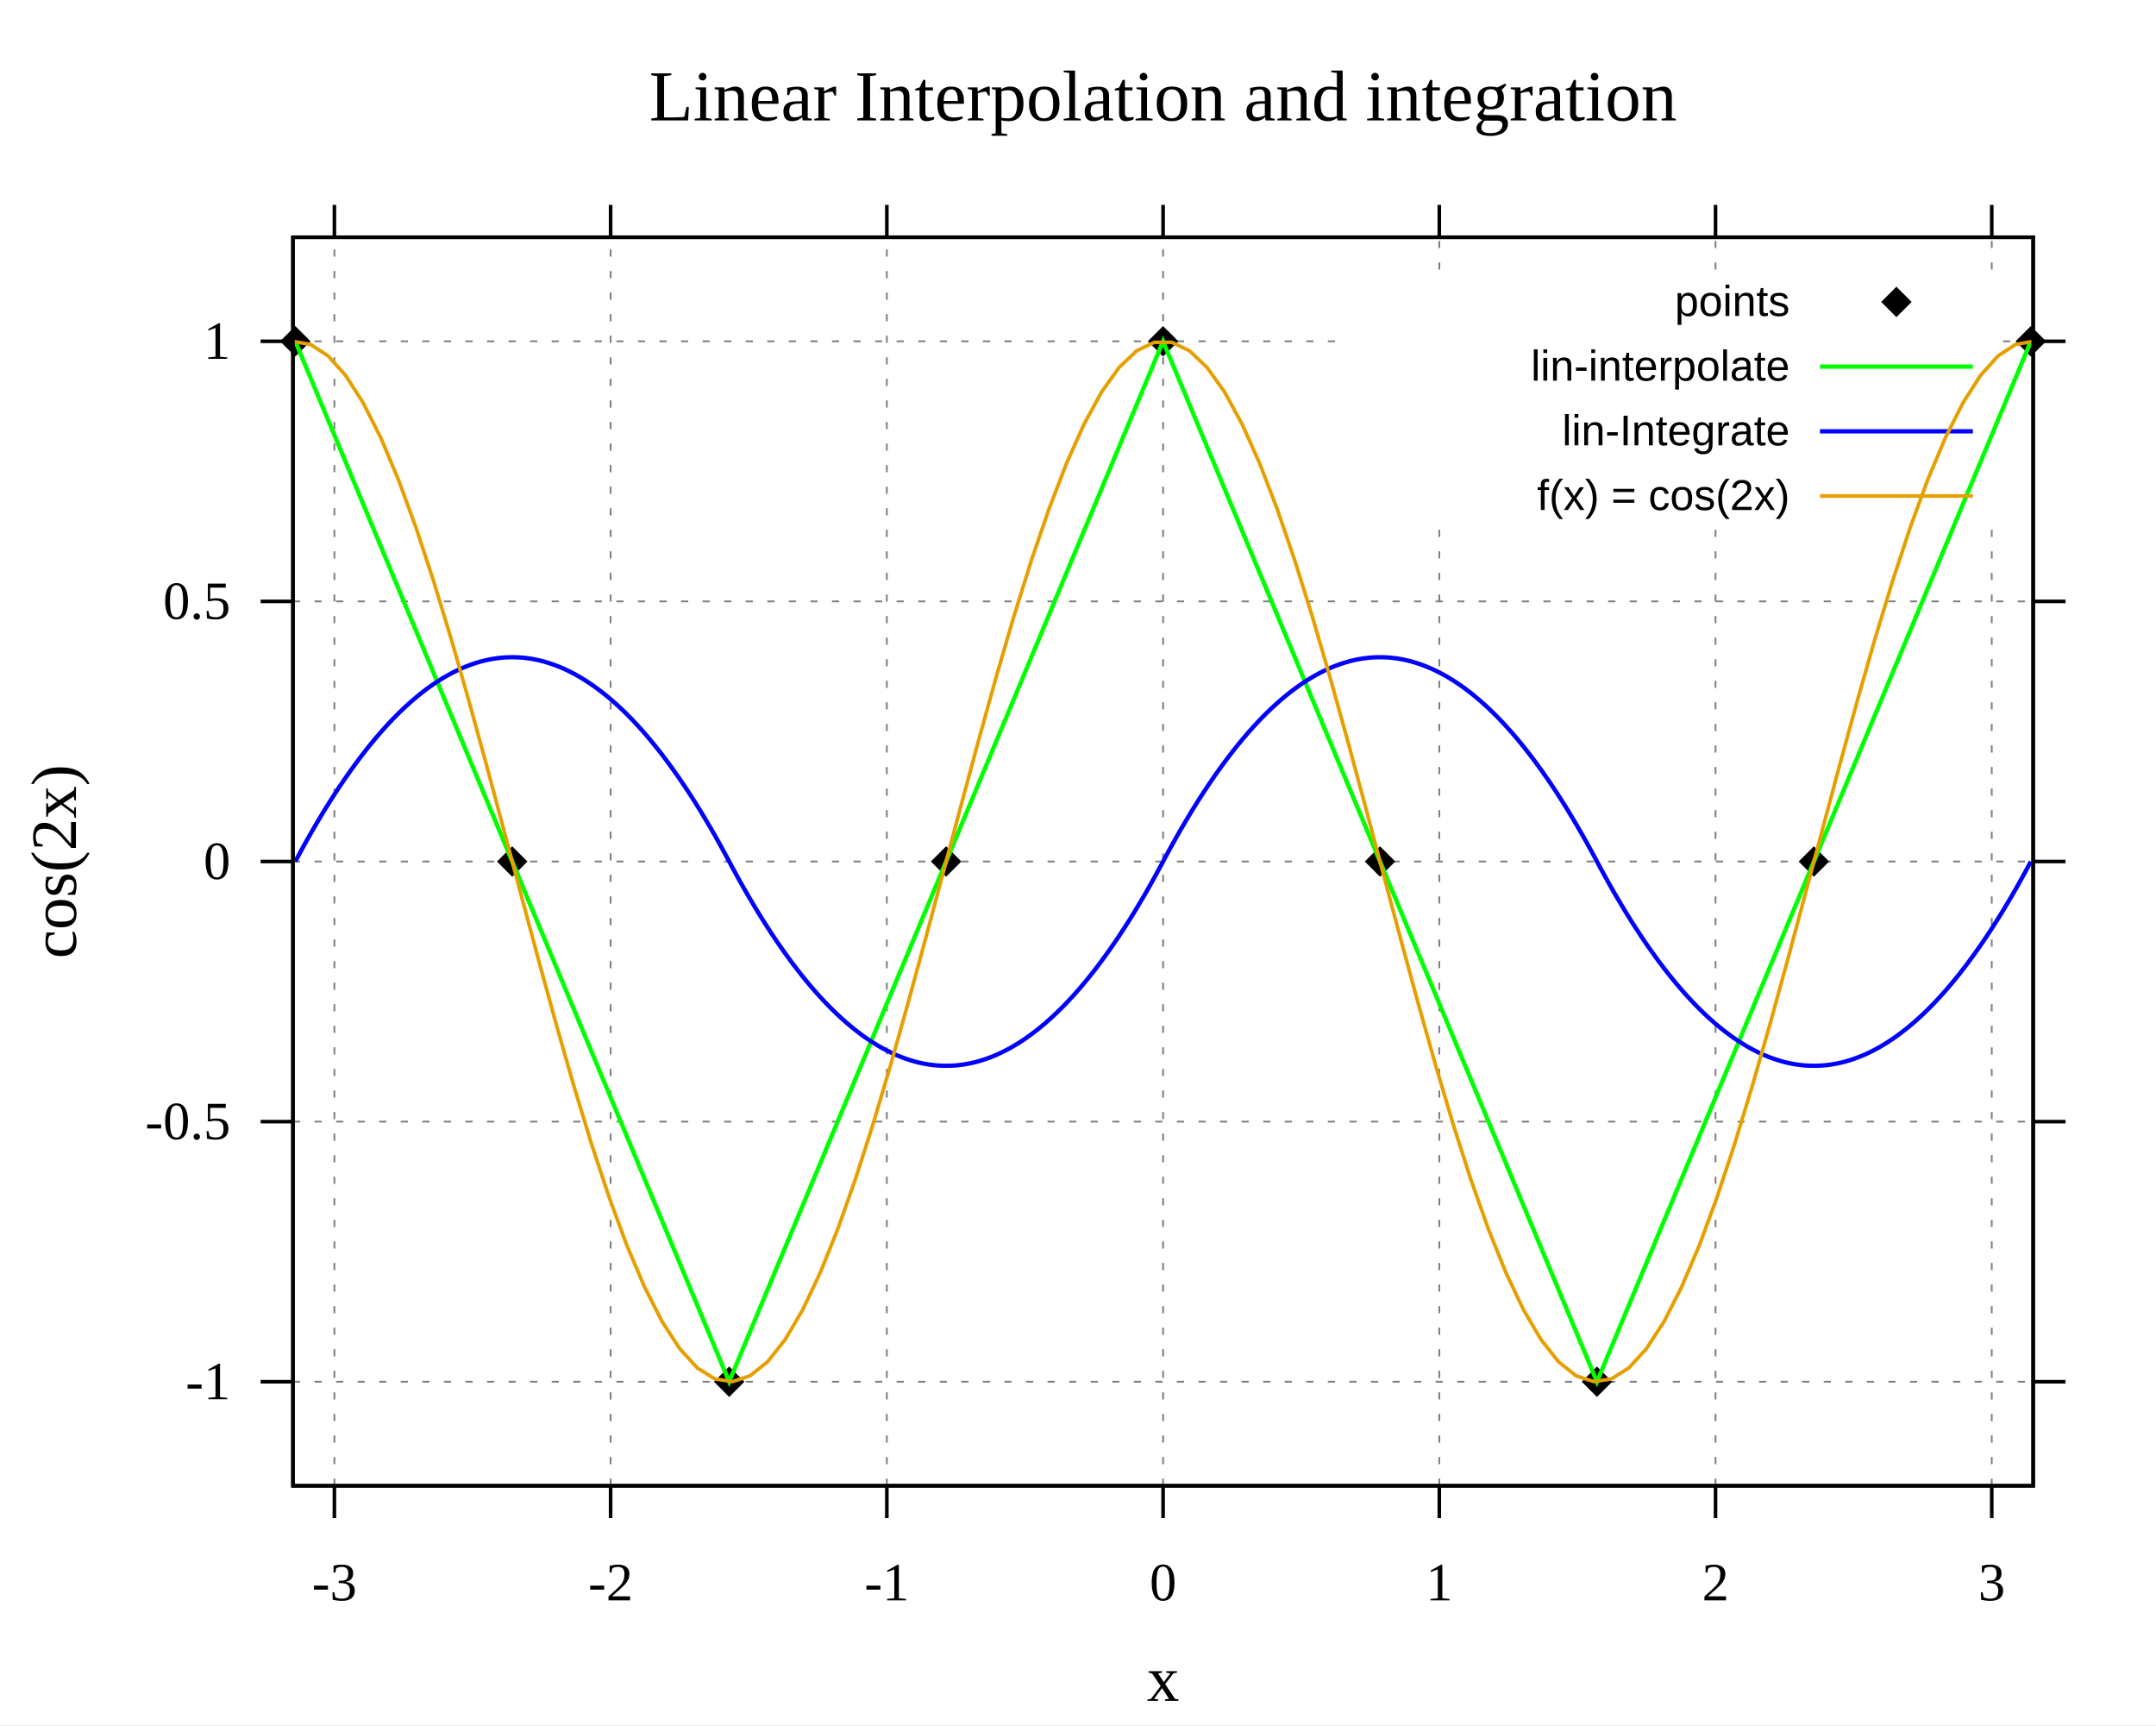
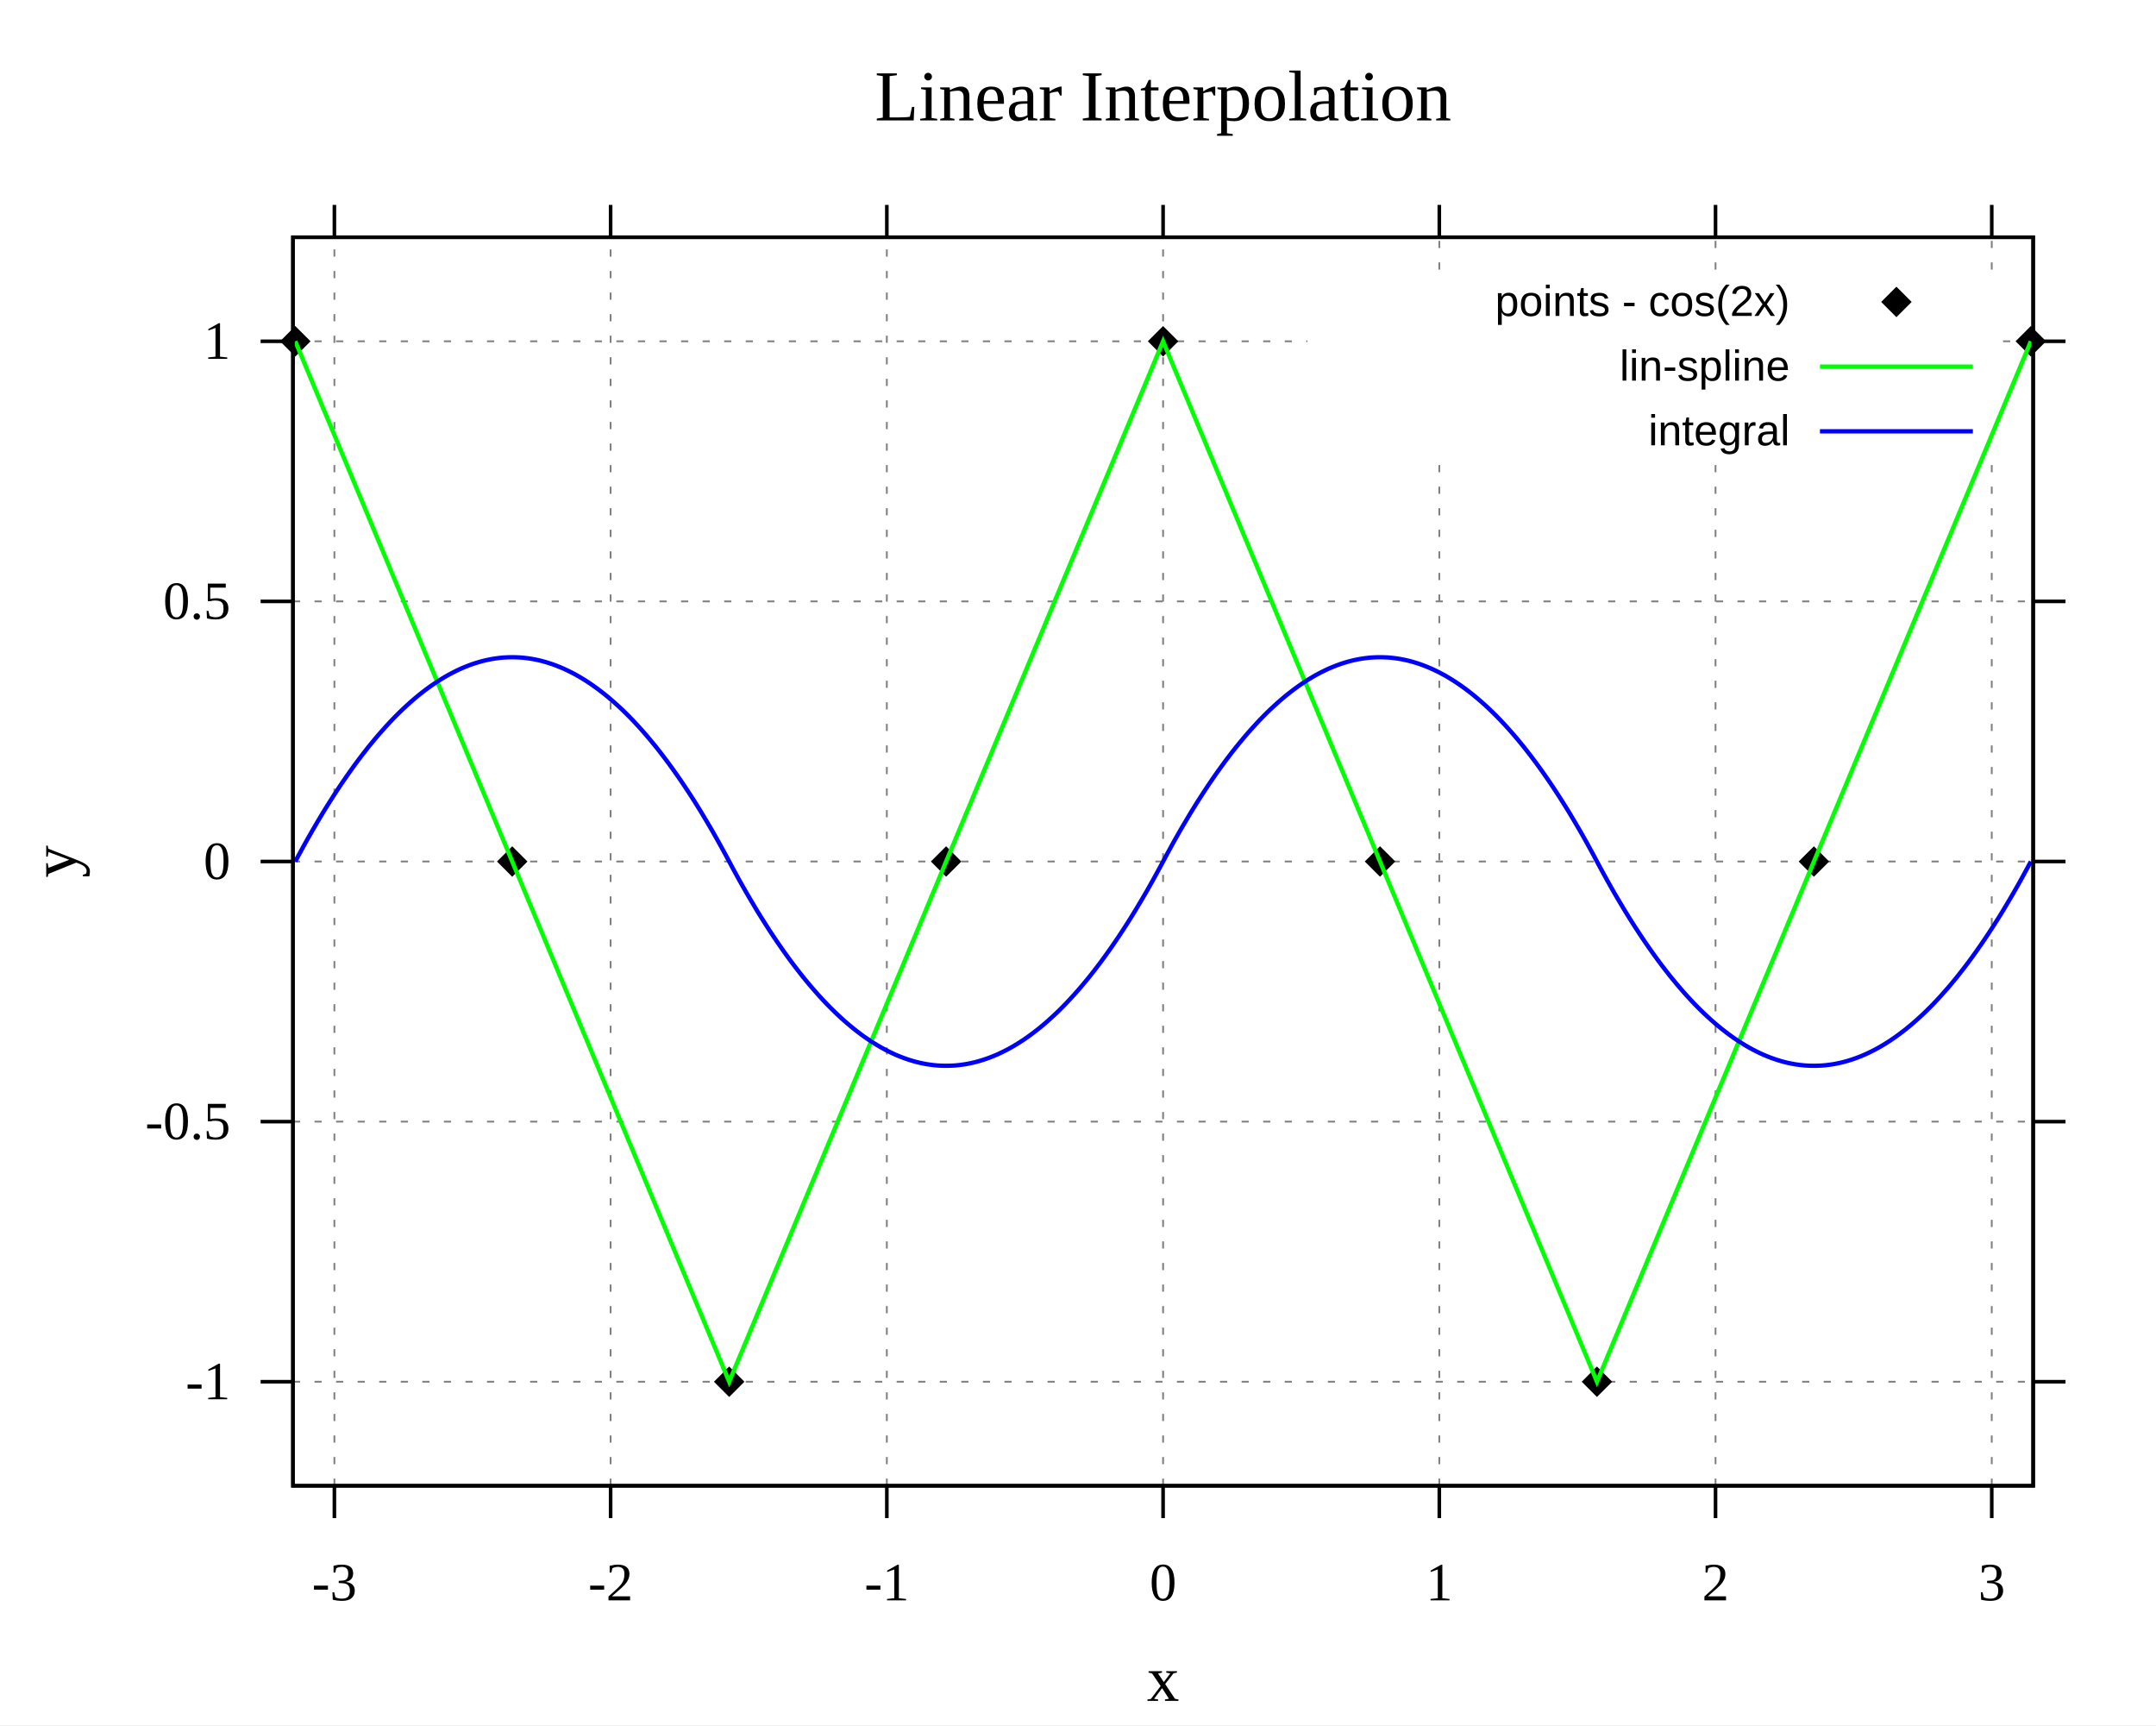
<svg xmlns="http://www.w3.org/2000/svg" xmlns:xlink="http://www.w3.org/1999/xlink" width="600" height="480" viewBox="0 0 600 480">
  <g id="gnuplot_canvas">
    <rect x="0" y="0" width="600" height="480" fill="#ffffff" />
    <defs>
      <circle id="gpDot" r="0.5" stroke-width="0.5" stroke="currentColor" />
      <path id="gpPt0" stroke-width="0.222" stroke="currentColor" d="M-1,0 h2 M0,-1 v2" />
      <path id="gpPt1" stroke-width="0.222" stroke="currentColor" d="M-1,-1 L1,1 M1,-1 L-1,1" />
      <path id="gpPt2" stroke-width="0.222" stroke="currentColor" d="M-1,0 L1,0 M0,-1 L0,1 M-1,-1 L1,1 M-1,1 L1,-1" />
      <rect id="gpPt3" stroke-width="0.222" stroke="currentColor" x="-1" y="-1" width="2" height="2" />
      <rect id="gpPt4" stroke-width="0.222" stroke="currentColor" fill="currentColor" x="-1" y="-1" width="2" height="2" />
      <circle id="gpPt5" stroke-width="0.222" stroke="currentColor" cx="0" cy="0" r="1" />
      <use xlink:href="#gpPt5" id="gpPt6" fill="currentColor" stroke="none" />
      <path id="gpPt7" stroke-width="0.222" stroke="currentColor" d="M0,-1.33 L-1.33,0.67 L1.33,0.67 z" />
      <use xlink:href="#gpPt7" id="gpPt8" fill="currentColor" stroke="none" />
      <use xlink:href="#gpPt7" id="gpPt9" stroke="currentColor" transform="rotate(180)" />
      <use xlink:href="#gpPt9" id="gpPt10" fill="currentColor" stroke="none" />
      <use xlink:href="#gpPt3" id="gpPt11" stroke="currentColor" transform="rotate(45)" />
      <use xlink:href="#gpPt11" id="gpPt12" fill="currentColor" stroke="none" />
      <path id="gpPt13" stroke-width="0.222" stroke="currentColor" d="M0,1.330 L1.265,0.411 L0.782,-1.067 L-0.782,-1.076 L-1.265,0.411 z" />
      <use xlink:href="#gpPt13" id="gpPt14" fill="currentColor" stroke="none" />
      <filter id="textbox" filterUnits="objectBoundingBox" x="0" y="0" height="1" width="1">
        <feFlood flood-color="#FFFFFF" flood-opacity="1" result="bgnd" />
        <feComposite in="SourceGraphic" in2="bgnd" operator="atop" />
      </filter>
      <filter id="greybox" filterUnits="objectBoundingBox" x="0" y="0" height="1" width="1">
        <feFlood flood-color="lightgrey" flood-opacity="1" result="grey" />
        <feComposite in="SourceGraphic" in2="grey" operator="atop" />
      </filter>
    </defs>
    <g fill="none" color="#FFFFFF" stroke="currentColor" stroke-width="1.00" stroke-linecap="butt" stroke-linejoin="miter">
</g>
    <g fill="none" color="black" stroke="currentColor" stroke-width="1.00" stroke-linecap="butt" stroke-linejoin="miter">
</g>
    <g fill="none" color="black" stroke="black" stroke-width="0.50" stroke-linecap="butt" stroke-linejoin="miter">
</g>
    <g fill="none" color="gray" stroke="currentColor" stroke-width="0.50" stroke-linecap="butt" stroke-linejoin="miter">
      <path stroke="gray" stroke-dasharray="2,4" class="gridline" d="M81.53,384.45 L565.82,384.45  " />
    </g>
    <g fill="none" color="gray" stroke="gray" stroke-width="1.00" stroke-linecap="butt" stroke-linejoin="miter">
</g>
    <g fill="none" color="black" stroke="currentColor" stroke-width="1.00" stroke-linecap="butt" stroke-linejoin="miter">
      <path stroke="black" d="M81.53,384.45 L72.53,384.45 M565.82,384.45 L574.82,384.45  " />
      <g transform="translate(64.14,389.33)" stroke="none" fill="black" font-family="Times New Roman" font-size="15.00" text-anchor="end">
        <text>
          <tspan font-family="Times New Roman">-1</tspan>
        </text>
      </g>
    </g>
    <g fill="none" color="black" stroke="currentColor" stroke-width="1.00" stroke-linecap="butt" stroke-linejoin="miter">
</g>
    <g fill="none" color="black" stroke="black" stroke-width="0.50" stroke-linecap="butt" stroke-linejoin="miter">
</g>
    <g fill="none" color="gray" stroke="currentColor" stroke-width="0.50" stroke-linecap="butt" stroke-linejoin="miter">
      <path stroke="gray" stroke-dasharray="2,4" class="gridline" d="M81.53,312.08 L565.82,312.08  " />
    </g>
    <g fill="none" color="gray" stroke="gray" stroke-width="1.00" stroke-linecap="butt" stroke-linejoin="miter">
</g>
    <g fill="none" color="black" stroke="currentColor" stroke-width="1.00" stroke-linecap="butt" stroke-linejoin="miter">
      <path stroke="black" d="M81.53,312.08 L72.53,312.08 M565.82,312.08 L574.82,312.08  " />
      <g transform="translate(64.14,316.96)" stroke="none" fill="black" font-family="Times New Roman" font-size="15.00" text-anchor="end">
        <text>
          <tspan font-family="Times New Roman">-0.5</tspan>
        </text>
      </g>
    </g>
    <g fill="none" color="black" stroke="currentColor" stroke-width="1.00" stroke-linecap="butt" stroke-linejoin="miter">
</g>
    <g fill="none" color="black" stroke="black" stroke-width="0.50" stroke-linecap="butt" stroke-linejoin="miter">
</g>
    <g fill="none" color="gray" stroke="currentColor" stroke-width="0.50" stroke-linecap="butt" stroke-linejoin="miter">
      <path stroke="gray" stroke-dasharray="2,4" class="gridline" d="M81.53,239.70 L565.82,239.70  " />
    </g>
    <g fill="none" color="gray" stroke="gray" stroke-width="1.00" stroke-linecap="butt" stroke-linejoin="miter">
</g>
    <g fill="none" color="black" stroke="currentColor" stroke-width="1.00" stroke-linecap="butt" stroke-linejoin="miter">
      <path stroke="black" d="M81.53,239.70 L72.53,239.70 M565.82,239.70 L574.82,239.70  " />
      <g transform="translate(64.14,244.58)" stroke="none" fill="black" font-family="Times New Roman" font-size="15.00" text-anchor="end">
        <text>
          <tspan font-family="Times New Roman"> 0</tspan>
        </text>
      </g>
    </g>
    <g fill="none" color="black" stroke="currentColor" stroke-width="1.00" stroke-linecap="butt" stroke-linejoin="miter">
</g>
    <g fill="none" color="black" stroke="black" stroke-width="0.50" stroke-linecap="butt" stroke-linejoin="miter">
</g>
    <g fill="none" color="gray" stroke="currentColor" stroke-width="0.50" stroke-linecap="butt" stroke-linejoin="miter">
      <path stroke="gray" stroke-dasharray="2,4" class="gridline" d="M81.53,167.33 L565.82,167.33  " />
    </g>
    <g fill="none" color="gray" stroke="gray" stroke-width="1.00" stroke-linecap="butt" stroke-linejoin="miter">
</g>
    <g fill="none" color="black" stroke="currentColor" stroke-width="1.00" stroke-linecap="butt" stroke-linejoin="miter">
      <path stroke="black" d="M81.53,167.33 L72.53,167.33 M565.82,167.33 L574.82,167.33  " />
      <g transform="translate(64.14,172.21)" stroke="none" fill="black" font-family="Times New Roman" font-size="15.00" text-anchor="end">
        <text>
          <tspan font-family="Times New Roman"> 0.5</tspan>
        </text>
      </g>
    </g>
    <g fill="none" color="black" stroke="currentColor" stroke-width="1.00" stroke-linecap="butt" stroke-linejoin="miter">
</g>
    <g fill="none" color="black" stroke="black" stroke-width="0.50" stroke-linecap="butt" stroke-linejoin="miter">
</g>
    <g fill="none" color="gray" stroke="currentColor" stroke-width="0.50" stroke-linecap="butt" stroke-linejoin="miter">
-       <path stroke="gray" stroke-dasharray="2,4" class="gridline" d="M81.53,94.96 L372.24,94.96 M557.43,94.96 L565.82,94.96  " />
+       <path stroke="gray" stroke-dasharray="2,4" class="gridline" d="M81.53,94.96 L363.85,94.96 M557.43,94.96 L565.82,94.96  " />
    </g>
    <g fill="none" color="gray" stroke="gray" stroke-width="1.00" stroke-linecap="butt" stroke-linejoin="miter">
</g>
    <g fill="none" color="black" stroke="currentColor" stroke-width="1.00" stroke-linecap="butt" stroke-linejoin="miter">
      <path stroke="black" d="M81.53,94.96 L72.53,94.96 M565.82,94.96 L574.82,94.96  " />
      <g transform="translate(64.14,99.84)" stroke="none" fill="black" font-family="Times New Roman" font-size="15.00" text-anchor="end">
        <text>
          <tspan font-family="Times New Roman"> 1</tspan>
        </text>
      </g>
    </g>
    <g fill="none" color="black" stroke="currentColor" stroke-width="1.00" stroke-linecap="butt" stroke-linejoin="miter">
</g>
    <g fill="none" color="black" stroke="black" stroke-width="0.50" stroke-linecap="butt" stroke-linejoin="miter">
</g>
    <g fill="none" color="gray" stroke="currentColor" stroke-width="0.50" stroke-linecap="butt" stroke-linejoin="miter">
      <path stroke="gray" stroke-dasharray="2,4" class="gridline" d="M93.06,413.40 L93.06,66.01  " />
    </g>
    <g fill="none" color="gray" stroke="gray" stroke-width="1.00" stroke-linecap="butt" stroke-linejoin="miter">
</g>
    <g fill="none" color="black" stroke="currentColor" stroke-width="1.00" stroke-linecap="butt" stroke-linejoin="miter">
      <path stroke="black" d="M93.06,413.40 L93.06,422.40 M93.06,66.01 L93.06,57.01  " />
      <g transform="translate(93.06,445.28)" stroke="none" fill="black" font-family="Times New Roman" font-size="15.00" text-anchor="middle">
        <text>
          <tspan font-family="Times New Roman">-3</tspan>
        </text>
      </g>
    </g>
    <g fill="none" color="black" stroke="currentColor" stroke-width="1.00" stroke-linecap="butt" stroke-linejoin="miter">
</g>
    <g fill="none" color="black" stroke="black" stroke-width="0.50" stroke-linecap="butt" stroke-linejoin="miter">
</g>
    <g fill="none" color="gray" stroke="currentColor" stroke-width="0.50" stroke-linecap="butt" stroke-linejoin="miter">
      <path stroke="gray" stroke-dasharray="2,4" class="gridline" d="M169.93,413.40 L169.93,66.01  " />
    </g>
    <g fill="none" color="gray" stroke="gray" stroke-width="1.00" stroke-linecap="butt" stroke-linejoin="miter">
</g>
    <g fill="none" color="black" stroke="currentColor" stroke-width="1.00" stroke-linecap="butt" stroke-linejoin="miter">
      <path stroke="black" d="M169.93,413.40 L169.93,422.40 M169.93,66.01 L169.93,57.01  " />
      <g transform="translate(169.93,445.28)" stroke="none" fill="black" font-family="Times New Roman" font-size="15.00" text-anchor="middle">
        <text>
          <tspan font-family="Times New Roman">-2</tspan>
        </text>
      </g>
    </g>
    <g fill="none" color="black" stroke="currentColor" stroke-width="1.00" stroke-linecap="butt" stroke-linejoin="miter">
</g>
    <g fill="none" color="black" stroke="black" stroke-width="0.50" stroke-linecap="butt" stroke-linejoin="miter">
</g>
    <g fill="none" color="gray" stroke="currentColor" stroke-width="0.50" stroke-linecap="butt" stroke-linejoin="miter">
      <path stroke="gray" stroke-dasharray="2,4" class="gridline" d="M246.80,413.40 L246.80,66.01  " />
    </g>
    <g fill="none" color="gray" stroke="gray" stroke-width="1.00" stroke-linecap="butt" stroke-linejoin="miter">
</g>
    <g fill="none" color="black" stroke="currentColor" stroke-width="1.00" stroke-linecap="butt" stroke-linejoin="miter">
      <path stroke="black" d="M246.80,413.40 L246.80,422.40 M246.80,66.01 L246.80,57.01  " />
      <g transform="translate(246.80,445.28)" stroke="none" fill="black" font-family="Times New Roman" font-size="15.00" text-anchor="middle">
        <text>
          <tspan font-family="Times New Roman">-1</tspan>
        </text>
      </g>
    </g>
    <g fill="none" color="black" stroke="currentColor" stroke-width="1.00" stroke-linecap="butt" stroke-linejoin="miter">
</g>
    <g fill="none" color="black" stroke="black" stroke-width="0.50" stroke-linecap="butt" stroke-linejoin="miter">
</g>
    <g fill="none" color="gray" stroke="currentColor" stroke-width="0.50" stroke-linecap="butt" stroke-linejoin="miter">
      <path stroke="gray" stroke-dasharray="2,4" class="gridline" d="M323.68,413.40 L323.68,66.01  " />
    </g>
    <g fill="none" color="gray" stroke="gray" stroke-width="1.00" stroke-linecap="butt" stroke-linejoin="miter">
</g>
    <g fill="none" color="black" stroke="currentColor" stroke-width="1.00" stroke-linecap="butt" stroke-linejoin="miter">
      <path stroke="black" d="M323.68,413.40 L323.68,422.40 M323.68,66.01 L323.68,57.01  " />
      <g transform="translate(323.68,445.28)" stroke="none" fill="black" font-family="Times New Roman" font-size="15.00" text-anchor="middle">
        <text>
          <tspan font-family="Times New Roman"> 0</tspan>
        </text>
      </g>
    </g>
    <g fill="none" color="black" stroke="currentColor" stroke-width="1.00" stroke-linecap="butt" stroke-linejoin="miter">
</g>
    <g fill="none" color="black" stroke="black" stroke-width="0.50" stroke-linecap="butt" stroke-linejoin="miter">
</g>
    <g fill="none" color="gray" stroke="currentColor" stroke-width="0.50" stroke-linecap="butt" stroke-linejoin="miter">
-       <path stroke="gray" stroke-dasharray="2,4" class="gridline" d="M400.55,413.40 L400.55,147.01 M400.55,75.01 L400.55,66.01  " />
+       <path stroke="gray" stroke-dasharray="2,4" class="gridline" d="M400.55,413.40 L400.55,129.01 M400.55,75.01 L400.55,66.01  " />
    </g>
    <g fill="none" color="gray" stroke="gray" stroke-width="1.00" stroke-linecap="butt" stroke-linejoin="miter">
</g>
    <g fill="none" color="black" stroke="currentColor" stroke-width="1.00" stroke-linecap="butt" stroke-linejoin="miter">
      <path stroke="black" d="M400.55,413.40 L400.55,422.40 M400.55,66.01 L400.55,57.01  " />
      <g transform="translate(400.55,445.28)" stroke="none" fill="black" font-family="Times New Roman" font-size="15.00" text-anchor="middle">
        <text>
          <tspan font-family="Times New Roman"> 1</tspan>
        </text>
      </g>
    </g>
    <g fill="none" color="black" stroke="currentColor" stroke-width="1.00" stroke-linecap="butt" stroke-linejoin="miter">
</g>
    <g fill="none" color="black" stroke="black" stroke-width="0.50" stroke-linecap="butt" stroke-linejoin="miter">
</g>
    <g fill="none" color="gray" stroke="currentColor" stroke-width="0.50" stroke-linecap="butt" stroke-linejoin="miter">
-       <path stroke="gray" stroke-dasharray="2,4" class="gridline" d="M477.42,413.40 L477.42,147.01 M477.42,75.01 L477.42,66.01  " />
+       <path stroke="gray" stroke-dasharray="2,4" class="gridline" d="M477.42,413.40 L477.42,129.01 M477.42,75.01 L477.42,66.01  " />
    </g>
    <g fill="none" color="gray" stroke="gray" stroke-width="1.00" stroke-linecap="butt" stroke-linejoin="miter">
</g>
    <g fill="none" color="black" stroke="currentColor" stroke-width="1.00" stroke-linecap="butt" stroke-linejoin="miter">
      <path stroke="black" d="M477.42,413.40 L477.42,422.40 M477.42,66.01 L477.42,57.01  " />
      <g transform="translate(477.42,445.28)" stroke="none" fill="black" font-family="Times New Roman" font-size="15.00" text-anchor="middle">
        <text>
          <tspan font-family="Times New Roman"> 2</tspan>
        </text>
      </g>
    </g>
    <g fill="none" color="black" stroke="currentColor" stroke-width="1.00" stroke-linecap="butt" stroke-linejoin="miter">
</g>
    <g fill="none" color="black" stroke="black" stroke-width="0.50" stroke-linecap="butt" stroke-linejoin="miter">
</g>
    <g fill="none" color="gray" stroke="currentColor" stroke-width="0.50" stroke-linecap="butt" stroke-linejoin="miter">
-       <path stroke="gray" stroke-dasharray="2,4" class="gridline" d="M554.29,413.40 L554.29,147.01 M554.29,75.01 L554.29,66.01  " />
+       <path stroke="gray" stroke-dasharray="2,4" class="gridline" d="M554.29,413.40 L554.29,129.01 M554.29,75.01 L554.29,66.01  " />
    </g>
    <g fill="none" color="gray" stroke="gray" stroke-width="1.00" stroke-linecap="butt" stroke-linejoin="miter">
</g>
    <g fill="none" color="black" stroke="currentColor" stroke-width="1.00" stroke-linecap="butt" stroke-linejoin="miter">
      <path stroke="black" d="M554.29,413.40 L554.29,422.40 M554.29,66.01 L554.29,57.01  " />
      <g transform="translate(554.29,445.28)" stroke="none" fill="black" font-family="Times New Roman" font-size="15.00" text-anchor="middle">
        <text>
          <tspan font-family="Times New Roman"> 3</tspan>
        </text>
      </g>
    </g>
    <g fill="none" color="black" stroke="currentColor" stroke-width="1.00" stroke-linecap="butt" stroke-linejoin="miter">
</g>
    <g fill="none" color="black" stroke="currentColor" stroke-width="1.00" stroke-linecap="butt" stroke-linejoin="miter">
      <path stroke="black" d="M81.53,66.01 L81.53,413.40 L565.82,413.40 L565.82,66.01 L81.53,66.01 Z  " />
    </g>
    <g fill="none" color="black" stroke="currentColor" stroke-width="1.00" stroke-linecap="butt" stroke-linejoin="miter">
      <g transform="translate(21.13,239.71) rotate(270)" stroke="none" fill="black" font-family="Times New Roman" font-size="18.00" text-anchor="middle">
        <text>
-           <tspan font-family="Times New Roman">cos(2x)</tspan>
+           <tspan font-family="Times New Roman">y</tspan>
        </text>
      </g>
    </g>
    <g fill="none" color="black" stroke="currentColor" stroke-width="1.00" stroke-linecap="butt" stroke-linejoin="miter">
      <g transform="translate(323.67,473.25)" stroke="none" fill="black" font-family="Times New Roman" font-size="18.00" text-anchor="middle">
        <text>
          <tspan font-family="Times New Roman">x</tspan>
        </text>
      </g>
    </g>
    <g fill="none" color="black" stroke="currentColor" stroke-width="1.00" stroke-linecap="butt" stroke-linejoin="miter">
</g>
    <g id="gnuplot_plot_1">
      <g fill="none" color="#FFFFFF" stroke="currentColor" stroke-width="1.20" stroke-linecap="butt" stroke-linejoin="miter">
</g>
      <g fill="none" color="black" stroke="currentColor" stroke-width="1.20" stroke-linecap="butt" stroke-linejoin="miter">
        <g transform="translate(498.09,87.91)" stroke="none" fill="black" font-family="Arial" font-size="12.00" text-anchor="end">
          <text>
-             <tspan font-family="Arial">points</tspan>
+             <tspan font-family="Arial">points - cos(2x)</tspan>
          </text>
        </g>
      </g>
      <g fill="none" color="black" stroke="currentColor" stroke-width="1.20" stroke-linecap="butt" stroke-linejoin="miter">
        <use xlink:href="#gpPt12" transform="translate(82.18,94.96) scale(2.70)" color="rgb(  0,   0,   0)" />
        <use xlink:href="#gpPt12" transform="translate(142.55,239.71) scale(2.70)" color="rgb(  0,   0,   0)" />
        <use xlink:href="#gpPt12" transform="translate(202.93,384.45) scale(2.70)" color="rgb(  0,   0,   0)" />
        <use xlink:href="#gpPt12" transform="translate(263.30,239.70) scale(2.70)" color="rgb(  0,   0,   0)" />
        <use xlink:href="#gpPt12" transform="translate(323.68,94.96) scale(2.70)" color="rgb(  0,   0,   0)" />
        <use xlink:href="#gpPt12" transform="translate(384.05,239.70) scale(2.70)" color="rgb(  0,   0,   0)" />
        <use xlink:href="#gpPt12" transform="translate(444.42,384.45) scale(2.70)" color="rgb(  0,   0,   0)" />
        <use xlink:href="#gpPt12" transform="translate(504.80,239.71) scale(2.70)" color="rgb(  0,   0,   0)" />
        <use xlink:href="#gpPt12" transform="translate(565.17,94.96) scale(2.70)" color="rgb(  0,   0,   0)" />
        <use xlink:href="#gpPt12" transform="translate(527.76,84.01) scale(2.70)" color="rgb(  0,   0,   0)" />
      </g>
    </g>
    <g id="gnuplot_plot_2">
      <g fill="none" color="black" stroke="currentColor" stroke-width="1.20" stroke-linecap="butt" stroke-linejoin="miter">
        <g transform="translate(498.09,105.91)" stroke="none" fill="black" font-family="Arial" font-size="12.00" text-anchor="end">
          <text>
-             <tspan font-family="Arial">lin-interpolate</tspan>
+             <tspan font-family="Arial">lin-spline</tspan>
          </text>
        </g>
      </g>
      <g fill="none" color="black" stroke="currentColor" stroke-width="1.20" stroke-linecap="butt" stroke-linejoin="miter">
        <path stroke="rgb(  0, 255,   0)" d="M506.48,102.01 L549.04,102.01 M82.18,94.96 L83.14,97.28 L84.11,99.59 L85.07,101.91 L86.04,104.22 L87.01,106.54   L87.97,108.85 L88.94,111.17 L89.90,113.49 L90.87,115.80 L91.84,118.12 L92.80,120.43 L93.77,122.75 L94.73,125.07   L95.70,127.38 L96.67,129.70 L97.63,132.01 L98.60,134.33 L99.56,136.65 L100.53,138.96 L101.50,141.28 L102.46,143.59   L103.43,145.91 L104.39,148.23 L105.36,150.54 L106.33,152.86 L107.29,155.17 L108.26,157.49 L109.22,159.81 L110.19,162.12   L111.16,164.44 L112.12,166.75 L113.09,169.07 L114.05,171.38 L115.02,173.70 L115.99,176.02 L116.95,178.33 L117.92,180.65   L118.88,182.96 L119.85,185.28 L120.82,187.60 L121.78,189.91 L122.75,192.23 L123.71,194.54 L124.68,196.86 L125.65,199.18   L126.61,201.49 L127.58,203.81 L128.54,206.12 L129.51,208.44 L130.48,210.76 L131.44,213.07 L132.41,215.39 L133.37,217.70   L134.34,220.02 L135.31,222.34 L136.27,224.65 L137.24,226.97 L138.20,229.28 L139.17,231.60 L140.14,233.92 L141.10,236.23   L142.07,238.55 L143.03,240.86 L144.00,243.18 L144.97,245.49 L145.93,247.81 L146.90,250.13 L147.86,252.44 L148.83,254.76   L149.80,257.07 L150.76,259.39 L151.73,261.71 L152.69,264.02 L153.66,266.34 L154.63,268.65 L155.59,270.97 L156.56,273.29   L157.52,275.60 L158.49,277.92 L159.46,280.23 L160.42,282.55 L161.39,284.87 L162.35,287.18 L163.32,289.50 L164.29,291.81   L165.25,294.13 L166.22,296.45 L167.18,298.76 L168.15,301.08 L169.12,303.39 L170.08,305.71 L171.05,308.03 L172.01,310.34   L172.98,312.66 L173.95,314.97 L174.91,317.29 L175.88,319.60 L176.84,321.92 L177.81,324.24 L178.78,326.55 L179.74,328.87   L180.71,331.18 L181.67,333.50 L182.64,335.82 L183.61,338.13 L184.57,340.45 L185.54,342.76 L186.50,345.08 L187.47,347.40   L188.44,349.71 L189.40,352.03 L190.37,354.34 L191.33,356.66 L192.30,358.98 L193.27,361.29 L194.23,363.61 L195.20,365.92   L196.16,368.24 L197.13,370.56 L198.10,372.87 L199.06,375.19 L200.03,377.50 L200.99,379.82 L201.96,382.13 L202.93,384.45   L203.89,382.13 L204.86,379.82 L205.82,377.50 L206.79,375.19 L207.76,372.87 L208.72,370.56 L209.69,368.24 L210.65,365.92   L211.62,363.61 L212.59,361.29 L213.55,358.98 L214.52,356.66 L215.48,354.34 L216.45,352.03 L217.42,349.71 L218.38,347.40   L219.35,345.08 L220.31,342.76 L221.28,340.45 L222.25,338.13 L223.21,335.82 L224.18,333.50 L225.14,331.18 L226.11,328.87   L227.08,326.55 L228.04,324.24 L229.01,321.92 L229.97,319.60 L230.94,317.29 L231.91,314.97 L232.87,312.66 L233.84,310.34   L234.80,308.03 L235.77,305.71 L236.74,303.39 L237.70,301.08 L238.67,298.76 L239.63,296.45 L240.60,294.13 L241.57,291.81   L242.53,289.50 L243.50,287.18 L244.46,284.87 L245.43,282.55 L246.40,280.23 L247.36,277.92 L248.33,275.60 L249.29,273.29   L250.26,270.97 L251.23,268.65 L252.19,266.34 L253.16,264.02 L254.12,261.71 L255.09,259.39 L256.06,257.07 L257.02,254.76   L257.99,252.44 L258.95,250.13 L259.92,247.81 L260.89,245.49 L261.85,243.18 L262.82,240.86 L263.78,238.55 L264.75,236.23   L265.72,233.92 L266.68,231.60 L267.65,229.28 L268.61,226.97 L269.58,224.65 L270.55,222.34 L271.51,220.02 L272.48,217.70   L273.44,215.39 L274.41,213.07 L275.38,210.76 L276.34,208.44 L277.31,206.12 L278.27,203.81 L279.24,201.49 L280.21,199.18   L281.17,196.86 L282.14,194.54 L283.10,192.23 L284.07,189.91 L285.04,187.60 L286.00,185.28 L286.97,182.96 L287.93,180.65   L288.90,178.33 L289.87,176.02 L290.83,173.70 L291.80,171.38 L292.76,169.07 L293.73,166.75 L294.70,164.44 L295.66,162.12   L296.63,159.81 L297.59,157.49 L298.56,155.17 L299.53,152.86 L300.49,150.54 L301.46,148.23 L302.42,145.91 L303.39,143.59   L304.36,141.28 L305.32,138.96 L306.29,136.65 L307.25,134.33 L308.22,132.01 L309.19,129.70 L310.15,127.38 L311.12,125.07   L312.08,122.75 L313.05,120.43 L314.02,118.12 L314.98,115.80 L315.95,113.49 L316.91,111.17 L317.88,108.85 L318.85,106.54   L319.81,104.22 L320.78,101.91 L321.74,99.59 L322.71,97.28 L323.68,94.96 L324.64,97.28 L325.61,99.59 L326.57,101.91   L327.54,104.22 L328.50,106.54 L329.47,108.85 L330.44,111.17 L331.40,113.49 L332.37,115.80 L333.33,118.12 L334.30,120.43   L335.27,122.75 L336.23,125.07 L337.20,127.38 L338.16,129.70 L339.13,132.01 L340.10,134.33 L341.06,136.65 L342.03,138.96   L342.99,141.28 L343.96,143.59 L344.93,145.91 L345.89,148.23 L346.86,150.54 L347.82,152.86 L348.79,155.17 L349.76,157.49   L350.72,159.81 L351.69,162.12 L352.65,164.44 L353.62,166.75 L354.59,169.07 L355.55,171.38 L356.52,173.70 L357.48,176.02   L358.45,178.33 L359.42,180.65 L360.38,182.96 L361.35,185.28 L362.31,187.60 L363.28,189.91 L364.25,192.23 L365.21,194.54   L366.18,196.86 L367.14,199.18 L368.11,201.49 L369.08,203.81 L370.04,206.12 L371.01,208.44 L371.97,210.76 L372.94,213.07   L373.91,215.39 L374.87,217.70 L375.84,220.02 L376.80,222.34 L377.77,224.65 L378.74,226.97 L379.70,229.28 L380.67,231.60   L381.63,233.92 L382.60,236.23 L383.57,238.55 L384.53,240.86 L385.50,243.18 L386.46,245.49 L387.43,247.81 L388.40,250.13   L389.36,252.44 L390.33,254.76 L391.29,257.07 L392.26,259.39 L393.23,261.71 L394.19,264.02 L395.16,266.34 L396.12,268.65   L397.09,270.97 L398.06,273.29 L399.02,275.60 L399.99,277.92 L400.95,280.23 L401.92,282.55 L402.89,284.87 L403.85,287.18   L404.82,289.50 L405.78,291.81 L406.75,294.13 L407.72,296.45 L408.68,298.76 L409.65,301.08 L410.61,303.39 L411.58,305.71   L412.55,308.03 L413.51,310.34 L414.48,312.66 L415.44,314.97 L416.41,317.29 L417.38,319.60 L418.34,321.92 L419.31,324.24   L420.27,326.55 L421.24,328.87 L422.21,331.18 L423.17,333.50 L424.14,335.82 L425.10,338.13 L426.07,340.45 L427.04,342.76   L428.00,345.08 L428.97,347.40 L429.93,349.71 L430.90,352.03 L431.87,354.34 L432.83,356.66 L433.80,358.98 L434.76,361.29   L435.73,363.61 L436.70,365.92 L437.66,368.24 L438.63,370.56 L439.59,372.87 L440.56,375.19 L441.53,377.50 L442.49,379.82   L443.46,382.13 L444.42,384.45 L445.39,382.13 L446.36,379.82 L447.32,377.50 L448.29,375.19 L449.25,372.87 L450.22,370.56   L451.19,368.24 L452.15,365.92 L453.12,363.61 L454.08,361.29 L455.05,358.98 L456.02,356.66 L456.98,354.34 L457.95,352.03   L458.91,349.71 L459.88,347.40 L460.85,345.08 L461.81,342.76 L462.78,340.45 L463.74,338.13 L464.71,335.82 L465.68,333.50   L466.64,331.18 L467.61,328.87 L468.57,326.55 L469.54,324.24 L470.51,321.92 L471.47,319.60 L472.44,317.29 L473.40,314.97   L474.37,312.66 L475.34,310.34 L476.30,308.03 L477.27,305.71 L478.23,303.39 L479.20,301.08 L480.17,298.76 L481.13,296.45   L482.10,294.13 L483.06,291.81 L484.03,289.50 L485.00,287.18 L485.96,284.87 L486.93,282.55 L487.89,280.23 L488.86,277.92   L489.83,275.60 L490.79,273.29 L491.76,270.97 L492.72,268.65 L493.69,266.34 L494.66,264.02 L495.62,261.71 L496.59,259.39   L497.55,257.07 L498.52,254.76 L499.49,252.44 L500.45,250.13 L501.42,247.81 L502.38,245.49 L503.35,243.18 L504.32,240.86   L505.28,238.55 L506.25,236.23 L507.21,233.92 L508.18,231.60 L509.15,229.28 L510.11,226.97 L511.08,224.65 L512.04,222.34   L513.01,220.02 L513.98,217.70 L514.94,215.39 L515.91,213.07 L516.87,210.76 L517.84,208.44 L518.81,206.12 L519.77,203.81   L520.74,201.49 L521.70,199.18 L522.67,196.86 L523.64,194.54 L524.60,192.23 L525.57,189.91 L526.53,187.60 L527.50,185.28   L528.47,182.96 L529.43,180.65 L530.40,178.33 L531.36,176.02 L532.33,173.70 L533.30,171.38 L534.26,169.07 L535.23,166.75   L536.19,164.44 L537.16,162.12 L538.13,159.81 L539.09,157.49 L540.06,155.17 L541.02,152.86 L541.99,150.54 L542.96,148.23   L543.92,145.91 L544.89,143.59 L545.85,141.28 L546.82,138.96 L547.79,136.65 L548.75,134.33 L549.72,132.01 L550.68,129.70   L551.65,127.38 L552.62,125.07 L553.58,122.75 L554.55,120.43 L555.51,118.12 L556.48,115.80 L557.45,113.49 L558.41,111.17   L559.38,108.85 L560.34,106.54 L561.31,104.22 L562.28,101.91 L563.24,99.59 L564.21,97.28 L565.17,94.96  " />
      </g>
    </g>
    <g id="gnuplot_plot_3">
      <g fill="none" color="black" stroke="currentColor" stroke-width="1.20" stroke-linecap="butt" stroke-linejoin="miter">
        <g transform="translate(498.09,123.91)" stroke="none" fill="black" font-family="Arial" font-size="12.00" text-anchor="end">
          <text>
-             <tspan font-family="Arial">lin-Integrate</tspan>
+             <tspan font-family="Arial">integral</tspan>
          </text>
        </g>
      </g>
      <g fill="none" color="black" stroke="currentColor" stroke-width="1.20" stroke-linecap="butt" stroke-linejoin="miter">
        <path stroke="rgb(  0,   0, 255)" d="M506.48,120.01 L549.04,120.01 M82.18,239.70 L83.14,237.90 L84.11,236.13 L85.07,234.38 L86.04,232.66 L87.01,230.97   L87.97,229.32 L88.94,227.69 L89.90,226.08 L90.87,224.51 L91.84,222.97 L92.80,221.46 L93.77,219.97 L94.73,218.52   L95.70,217.09 L96.67,215.70 L97.63,214.33 L98.60,212.99 L99.56,211.68 L100.53,210.40 L101.50,209.15 L102.46,207.92   L103.43,206.73 L104.39,205.57 L105.36,204.43 L106.33,203.33 L107.29,202.25 L108.26,201.20 L109.22,200.18 L110.19,199.19   L111.16,198.23 L112.12,197.30 L113.09,196.40 L114.05,195.53 L115.02,194.68 L115.99,193.87 L116.95,193.08 L117.92,192.33   L118.88,191.60 L119.85,190.90 L120.82,190.23 L121.78,189.59 L122.75,188.98 L123.71,188.40 L124.68,187.84 L125.65,187.32   L126.61,186.83 L127.58,186.36 L128.54,185.92 L129.51,185.52 L130.48,185.14 L131.44,184.79 L132.41,184.47 L133.37,184.18   L134.34,183.91 L135.31,183.68 L136.27,183.48 L137.24,183.30 L138.20,183.16 L139.17,183.04 L140.14,182.95 L141.10,182.90   L142.07,182.87 L143.03,182.87 L144.00,182.90 L144.97,182.95 L145.93,183.04 L146.90,183.16 L147.86,183.30 L148.83,183.48   L149.80,183.68 L150.76,183.91 L151.73,184.18 L152.69,184.47 L153.66,184.79 L154.63,185.14 L155.59,185.52 L156.56,185.92   L157.52,186.36 L158.49,186.83 L159.46,187.32 L160.42,187.84 L161.39,188.40 L162.35,188.98 L163.32,189.59 L164.29,190.23   L165.25,190.90 L166.22,191.60 L167.18,192.33 L168.15,193.08 L169.12,193.87 L170.08,194.68 L171.05,195.53 L172.01,196.40   L172.98,197.30 L173.95,198.23 L174.91,199.19 L175.88,200.18 L176.84,201.20 L177.81,202.25 L178.78,203.33 L179.74,204.43   L180.71,205.57 L181.67,206.73 L182.64,207.92 L183.61,209.15 L184.57,210.40 L185.54,211.68 L186.50,212.99 L187.47,214.33   L188.44,215.70 L189.40,217.09 L190.37,218.52 L191.33,219.97 L192.30,221.46 L193.27,222.97 L194.23,224.51 L195.20,226.08   L196.16,227.69 L197.13,229.32 L198.10,230.97 L199.06,232.66 L200.03,234.38 L200.99,236.13 L201.96,237.90 L202.93,239.71   L203.89,241.51 L204.86,243.28 L205.82,245.03 L206.79,246.75 L207.76,248.44 L208.72,250.09 L209.69,251.72 L210.65,253.33   L211.62,254.90 L212.59,256.44 L213.55,257.95 L214.52,259.44 L215.48,260.89 L216.45,262.32 L217.42,263.71 L218.38,265.08   L219.35,266.42 L220.31,267.73 L221.28,269.01 L222.25,270.26 L223.21,271.49 L224.18,272.68 L225.14,273.84 L226.11,274.98   L227.08,276.08 L228.04,277.16 L229.01,278.21 L229.97,279.23 L230.94,280.22 L231.91,281.18 L232.87,282.11 L233.84,283.01   L234.80,283.88 L235.77,284.73 L236.74,285.54 L237.70,286.33 L238.67,287.08 L239.63,287.81 L240.60,288.51 L241.57,289.18   L242.53,289.82 L243.50,290.43 L244.46,291.01 L245.43,291.57 L246.40,292.09 L247.36,292.58 L248.33,293.05 L249.29,293.49   L250.26,293.89 L251.23,294.27 L252.19,294.62 L253.16,294.94 L254.12,295.23 L255.09,295.50 L256.06,295.73 L257.02,295.93   L257.99,296.11 L258.95,296.25 L259.92,296.37 L260.89,296.46 L261.85,296.51 L262.82,296.54 L263.78,296.54 L264.75,296.51   L265.72,296.46 L266.68,296.37 L267.65,296.25 L268.61,296.11 L269.58,295.93 L270.55,295.73 L271.51,295.50 L272.48,295.23   L273.44,294.94 L274.41,294.62 L275.38,294.27 L276.34,293.89 L277.31,293.49 L278.27,293.05 L279.24,292.58 L280.21,292.09   L281.17,291.57 L282.14,291.01 L283.10,290.43 L284.07,289.82 L285.04,289.18 L286.00,288.51 L286.97,287.81 L287.93,287.08   L288.90,286.33 L289.87,285.54 L290.83,284.73 L291.80,283.88 L292.76,283.01 L293.73,282.11 L294.70,281.18 L295.66,280.22   L296.63,279.23 L297.59,278.21 L298.56,277.16 L299.53,276.08 L300.49,274.98 L301.46,273.84 L302.42,272.68 L303.39,271.49   L304.36,270.26 L305.32,269.01 L306.29,267.73 L307.25,266.42 L308.22,265.08 L309.19,263.71 L310.15,262.32 L311.12,260.89   L312.08,259.44 L313.05,257.95 L314.02,256.44 L314.98,254.90 L315.95,253.33 L316.91,251.72 L317.88,250.09 L318.85,248.44   L319.81,246.75 L320.78,245.03 L321.74,243.28 L322.71,241.51 L323.68,239.71 L324.64,237.90 L325.61,236.13 L326.57,234.38   L327.54,232.66 L328.50,230.97 L329.47,229.32 L330.44,227.69 L331.40,226.08 L332.37,224.51 L333.33,222.97 L334.30,221.46   L335.27,219.97 L336.23,218.52 L337.20,217.09 L338.16,215.70 L339.13,214.33 L340.10,212.99 L341.06,211.68 L342.03,210.40   L342.99,209.15 L343.96,207.92 L344.93,206.73 L345.89,205.57 L346.86,204.43 L347.82,203.33 L348.79,202.25 L349.76,201.20   L350.72,200.18 L351.69,199.19 L352.65,198.23 L353.62,197.30 L354.59,196.40 L355.55,195.53 L356.52,194.68 L357.48,193.87   L358.45,193.08 L359.42,192.33 L360.38,191.60 L361.35,190.90 L362.31,190.23 L363.28,189.59 L364.25,188.98 L365.21,188.40   L366.18,187.84 L367.14,187.32 L368.11,186.83 L369.08,186.36 L370.04,185.92 L371.01,185.52 L371.97,185.14 L372.94,184.79   L373.91,184.47 L374.87,184.18 L375.84,183.91 L376.80,183.68 L377.77,183.48 L378.74,183.30 L379.70,183.16 L380.67,183.04   L381.63,182.95 L382.60,182.90 L383.57,182.87 L384.53,182.87 L385.50,182.90 L386.46,182.95 L387.43,183.04 L388.40,183.16   L389.36,183.30 L390.33,183.48 L391.29,183.68 L392.26,183.91 L393.23,184.18 L394.19,184.47 L395.16,184.79 L396.12,185.14   L397.09,185.52 L398.06,185.92 L399.02,186.36 L399.99,186.83 L400.95,187.32 L401.92,187.84 L402.89,188.40 L403.85,188.98   L404.82,189.59 L405.78,190.23 L406.75,190.90 L407.72,191.60 L408.68,192.33 L409.65,193.08 L410.61,193.87 L411.58,194.68   L412.55,195.53 L413.51,196.40 L414.48,197.30 L415.44,198.23 L416.41,199.19 L417.38,200.18 L418.34,201.20 L419.31,202.25   L420.27,203.33 L421.24,204.43 L422.21,205.57 L423.17,206.73 L424.14,207.92 L425.10,209.15 L426.07,210.40 L427.04,211.68   L428.00,212.99 L428.97,214.33 L429.93,215.70 L430.90,217.09 L431.87,218.52 L432.83,219.97 L433.80,221.46 L434.76,222.97   L435.73,224.51 L436.70,226.08 L437.66,227.69 L438.63,229.32 L439.59,230.97 L440.56,232.66 L441.53,234.38 L442.49,236.13   L443.46,237.90 L444.42,239.71 L445.39,241.51 L446.36,243.28 L447.32,245.03 L448.29,246.75 L449.25,248.44 L450.22,250.09   L451.19,251.72 L452.15,253.33 L453.12,254.90 L454.08,256.44 L455.05,257.95 L456.02,259.44 L456.98,260.89 L457.95,262.32   L458.91,263.71 L459.88,265.08 L460.85,266.42 L461.81,267.73 L462.78,269.01 L463.74,270.26 L464.71,271.49 L465.68,272.68   L466.64,273.84 L467.61,274.98 L468.57,276.08 L469.54,277.16 L470.51,278.21 L471.47,279.23 L472.44,280.22 L473.40,281.18   L474.37,282.11 L475.34,283.01 L476.30,283.88 L477.27,284.73 L478.23,285.54 L479.20,286.33 L480.17,287.08 L481.13,287.81   L482.10,288.51 L483.06,289.18 L484.03,289.82 L485.00,290.43 L485.96,291.01 L486.93,291.57 L487.89,292.09 L488.86,292.58   L489.83,293.05 L490.79,293.49 L491.76,293.89 L492.72,294.27 L493.69,294.62 L494.66,294.94 L495.62,295.23 L496.59,295.50   L497.55,295.73 L498.52,295.93 L499.49,296.11 L500.45,296.25 L501.42,296.37 L502.38,296.46 L503.35,296.51 L504.32,296.54   L505.28,296.54 L506.25,296.51 L507.21,296.46 L508.18,296.37 L509.15,296.25 L510.11,296.11 L511.08,295.93 L512.04,295.73   L513.01,295.50 L513.98,295.23 L514.94,294.94 L515.91,294.62 L516.87,294.27 L517.84,293.89 L518.81,293.49 L519.77,293.05   L520.74,292.58 L521.70,292.09 L522.67,291.57 L523.64,291.01 L524.60,290.43 L525.57,289.82 L526.53,289.18 L527.50,288.51   L528.47,287.81 L529.43,287.08 L530.40,286.33 L531.36,285.54 L532.33,284.73 L533.30,283.88 L534.26,283.01 L535.23,282.11   L536.19,281.18 L537.16,280.22 L538.13,279.23 L539.09,278.21 L540.06,277.16 L541.02,276.08 L541.99,274.98 L542.96,273.84   L543.92,272.68 L544.89,271.49 L545.85,270.26 L546.82,269.01 L547.79,267.73 L548.75,266.42 L549.72,265.08 L550.68,263.71   L551.65,262.32 L552.62,260.89 L553.58,259.44 L554.55,257.95 L555.51,256.44 L556.48,254.90 L557.45,253.33 L558.41,251.72   L559.38,250.09 L560.34,248.44 L561.31,246.75 L562.28,245.03 L563.24,243.28 L564.21,241.51 L565.17,239.71  " />
      </g>
    </g>
-     <g id="gnuplot_plot_4">
-       <g fill="none" color="#FFFFFF" stroke="rgb(  0,   0, 255)" stroke-width="1.00" stroke-linecap="butt" stroke-linejoin="miter">
- </g>
-       <g fill="none" color="black" stroke="currentColor" stroke-width="1.00" stroke-linecap="butt" stroke-linejoin="miter">
-         <g transform="translate(498.09,141.91)" stroke="none" fill="black" font-family="Arial" font-size="12.00" text-anchor="end">
-           <text>
-             <tspan font-family="Arial">f(x) = cos(2x)</tspan>
-           </text>
-         </g>
-       </g>
-       <g fill="none" color="black" stroke="currentColor" stroke-width="1.00" stroke-linecap="butt" stroke-linejoin="miter">
-         <path stroke="rgb(230, 159,   0)" d="M506.48,138.01 L549.04,138.01 M81.53,94.98 L86.42,95.84 L91.31,99.03 L96.21,104.49 L101.10,112.15 L105.99,121.86   L110.88,133.48 L115.77,146.82 L120.66,161.67 L125.56,177.77 L130.45,194.88 L135.34,212.71 L140.23,230.98 L145.12,249.39   L150.02,267.64 L154.91,285.44 L159.80,302.50 L164.69,318.55 L169.58,333.32 L174.47,346.57 L179.37,358.10 L184.26,367.71   L189.15,375.25 L194.04,380.60 L198.93,383.67 L203.83,384.41 L208.72,382.81 L213.61,378.90 L218.50,372.73 L223.39,364.41   L228.28,354.07 L233.18,341.89 L238.07,328.05 L242.96,312.78 L247.85,296.33 L252.74,278.96 L257.64,260.96 L262.53,242.62   L267.42,224.22 L272.31,206.08 L277.20,188.48 L282.09,171.71 L286.99,156.04 L291.88,141.73 L296.77,129.00 L301.66,118.06   L306.55,109.08 L311.45,102.22 L316.34,97.59 L321.23,95.25 L326.12,95.25 L331.01,97.59 L335.90,102.22 L340.80,109.08   L345.69,118.06 L350.58,129.00 L355.47,141.73 L360.36,156.04 L365.26,171.71 L370.15,188.48 L375.04,206.08 L379.93,224.22   L384.82,242.62 L389.71,260.96 L394.61,278.96 L399.50,296.33 L404.39,312.78 L409.28,328.05 L414.17,341.89 L419.07,354.07   L423.96,364.41 L428.85,372.73 L433.74,378.90 L438.63,382.81 L443.52,384.41 L448.42,383.67 L453.31,380.60 L458.20,375.25   L463.09,367.71 L467.98,358.10 L472.88,346.57 L477.77,333.32 L482.66,318.55 L487.55,302.50 L492.44,285.44 L497.33,267.64   L502.23,249.39 L507.12,230.98 L512.01,212.71 L516.90,194.88 L521.79,177.77 L526.69,161.67 L531.58,146.82 L536.47,133.48   L541.36,121.86 L546.25,112.15 L551.14,104.49 L556.04,99.03 L560.93,95.84 L565.82,94.98  " />
-       </g>
-     </g>
-     <g fill="none" color="#FFFFFF" stroke="rgb(230, 159,   0)" stroke-width="2.00" stroke-linecap="butt" stroke-linejoin="miter">
+     <g fill="none" color="#FFFFFF" stroke="rgb(  0,   0, 255)" stroke-width="2.00" stroke-linecap="butt" stroke-linejoin="miter">
</g>
    <g fill="none" color="black" stroke="currentColor" stroke-width="2.00" stroke-linecap="butt" stroke-linejoin="miter">
</g>
    <g fill="none" color="black" stroke="black" stroke-width="1.00" stroke-linecap="butt" stroke-linejoin="miter">
</g>
    <g fill="none" color="black" stroke="currentColor" stroke-width="1.00" stroke-linecap="butt" stroke-linejoin="miter">
      <path stroke="black" d="M81.53,66.01 L81.53,413.40 L565.82,413.40 L565.82,66.01 L81.53,66.01 Z  " />
    </g>
    <g fill="none" color="black" stroke="currentColor" stroke-width="1.00" stroke-linecap="butt" stroke-linejoin="miter">
      <g transform="translate(323.67,33.51)" stroke="none" fill="black" font-family="Times New Roman" font-size="20.00" text-anchor="middle">
        <text>
-           <tspan font-family="Times New Roman">Linear Interpolation and integration</tspan>
+           <tspan font-family="Times New Roman">Linear Interpolation</tspan>
        </text>
      </g>
    </g>
    <g fill="none" color="black" stroke="currentColor" stroke-width="1.00" stroke-linecap="butt" stroke-linejoin="miter">
</g>
  </g>
</svg>
